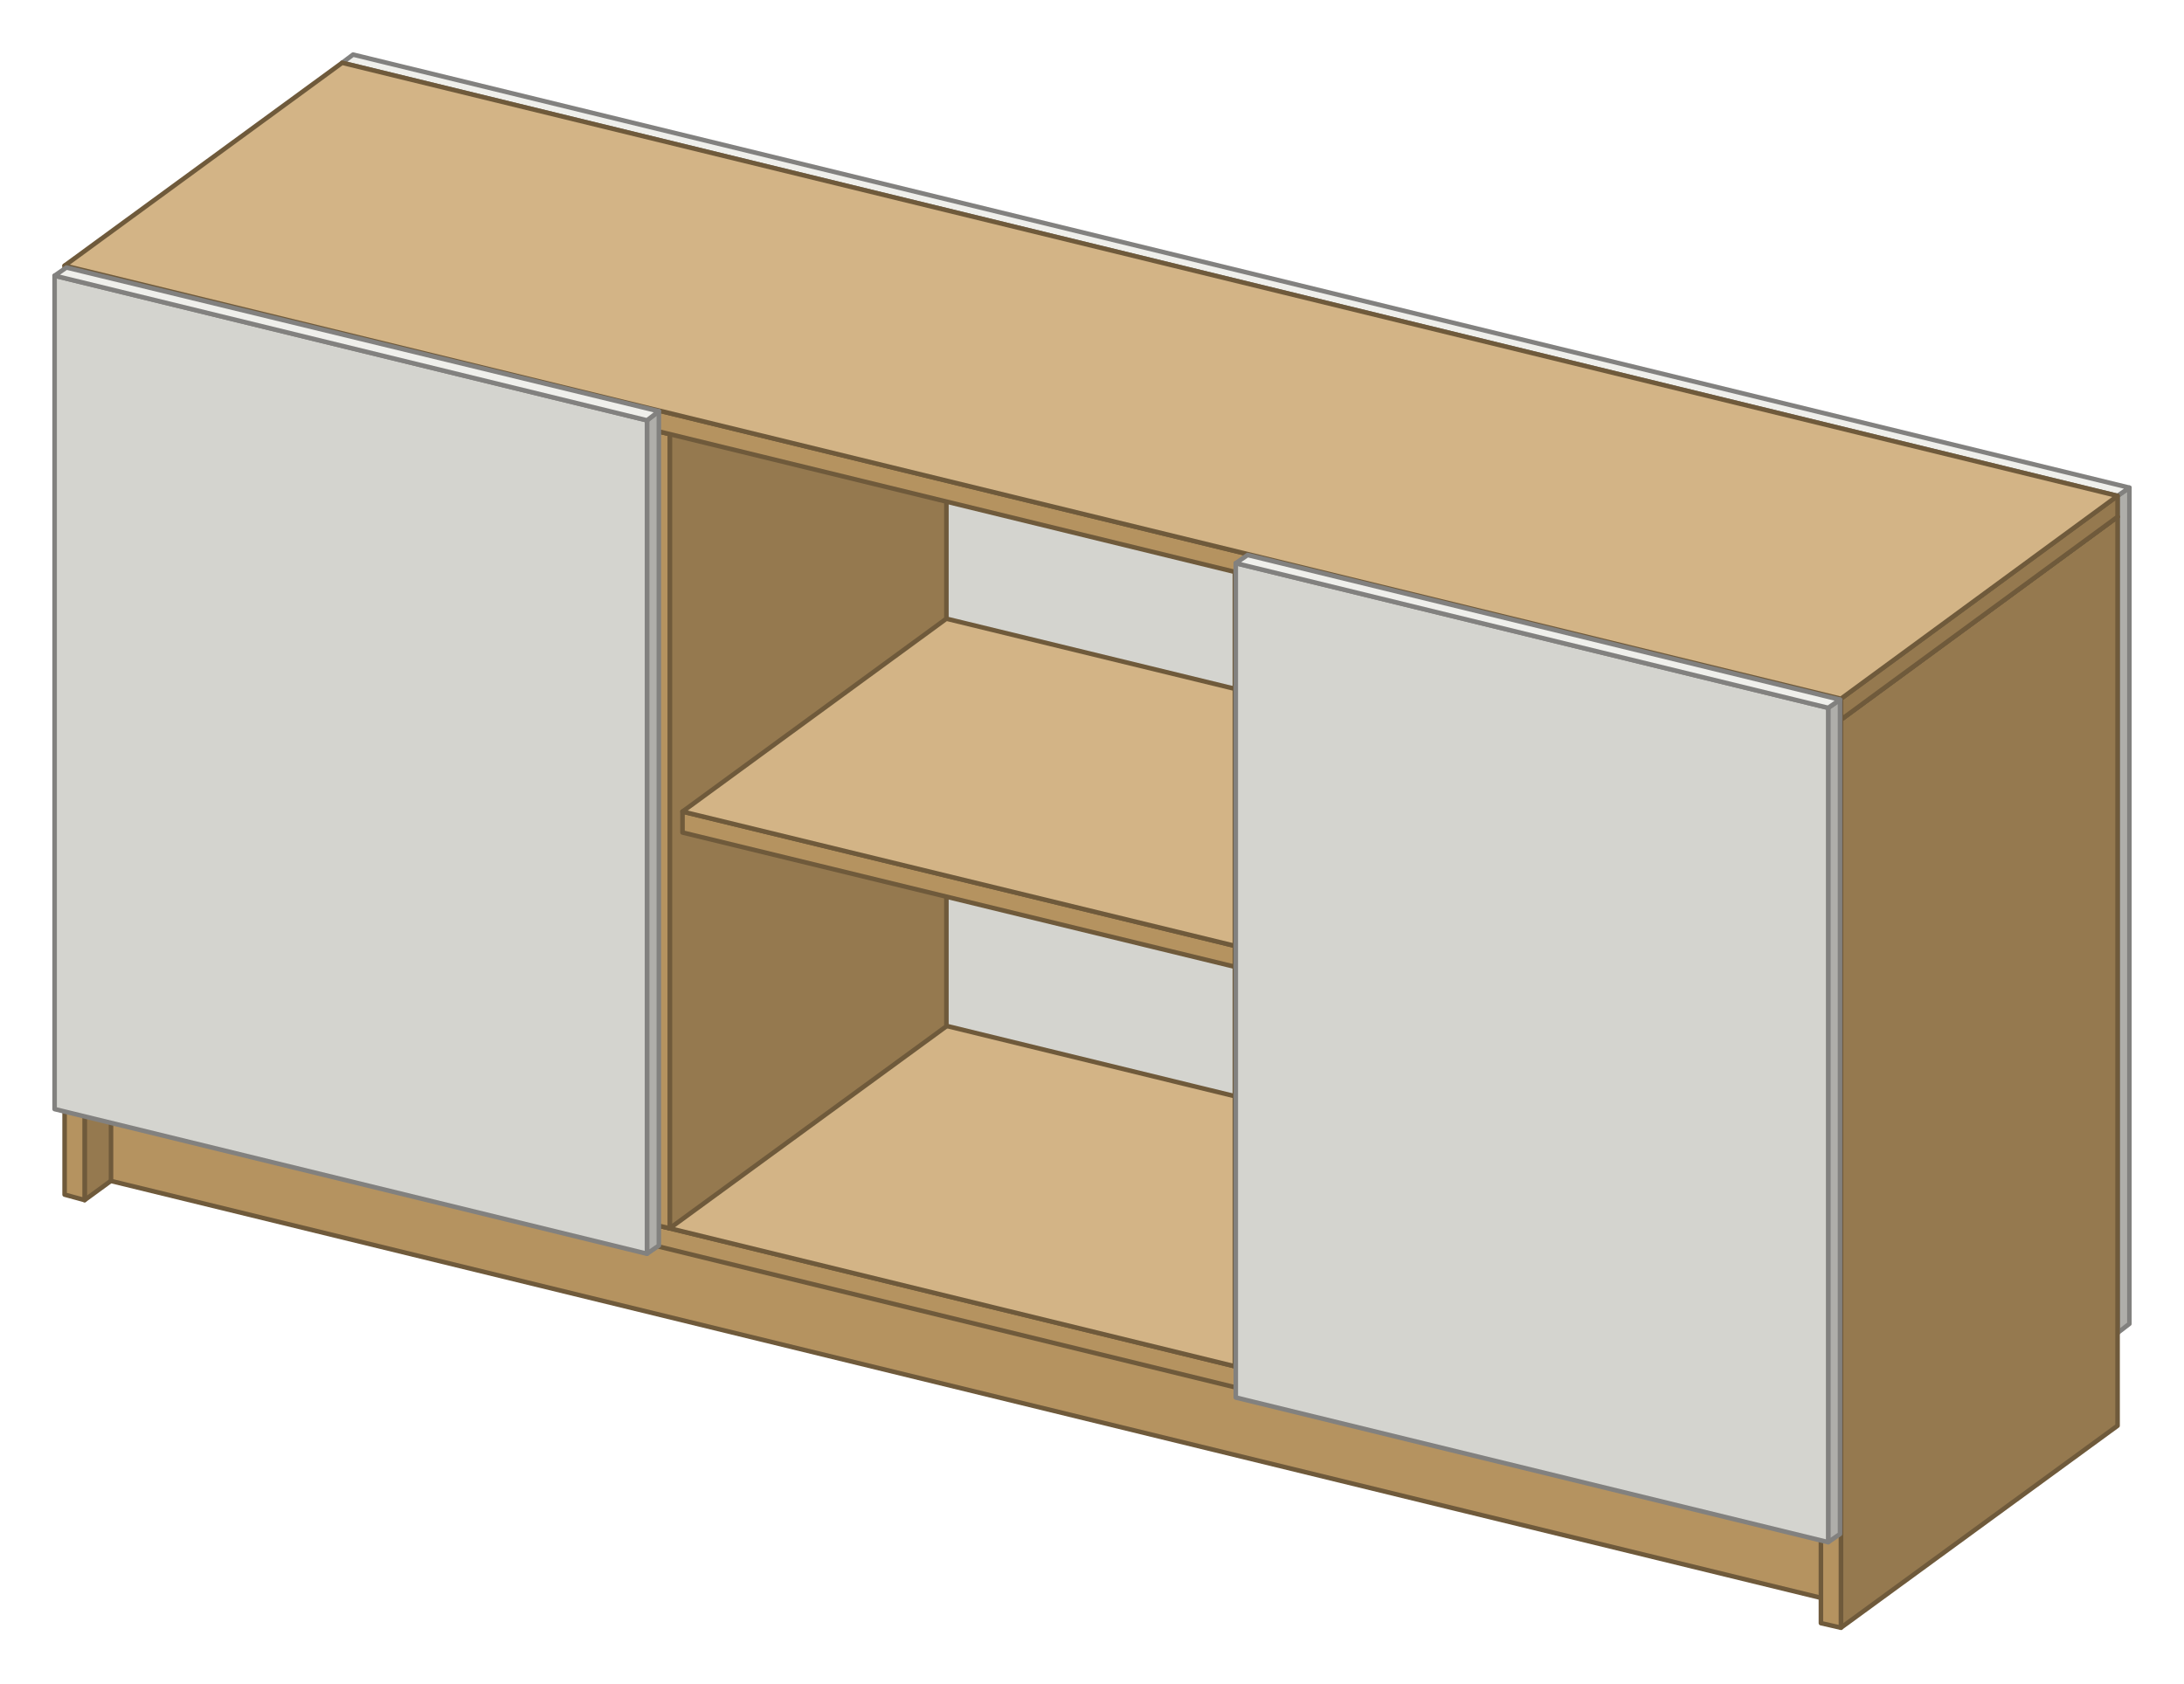
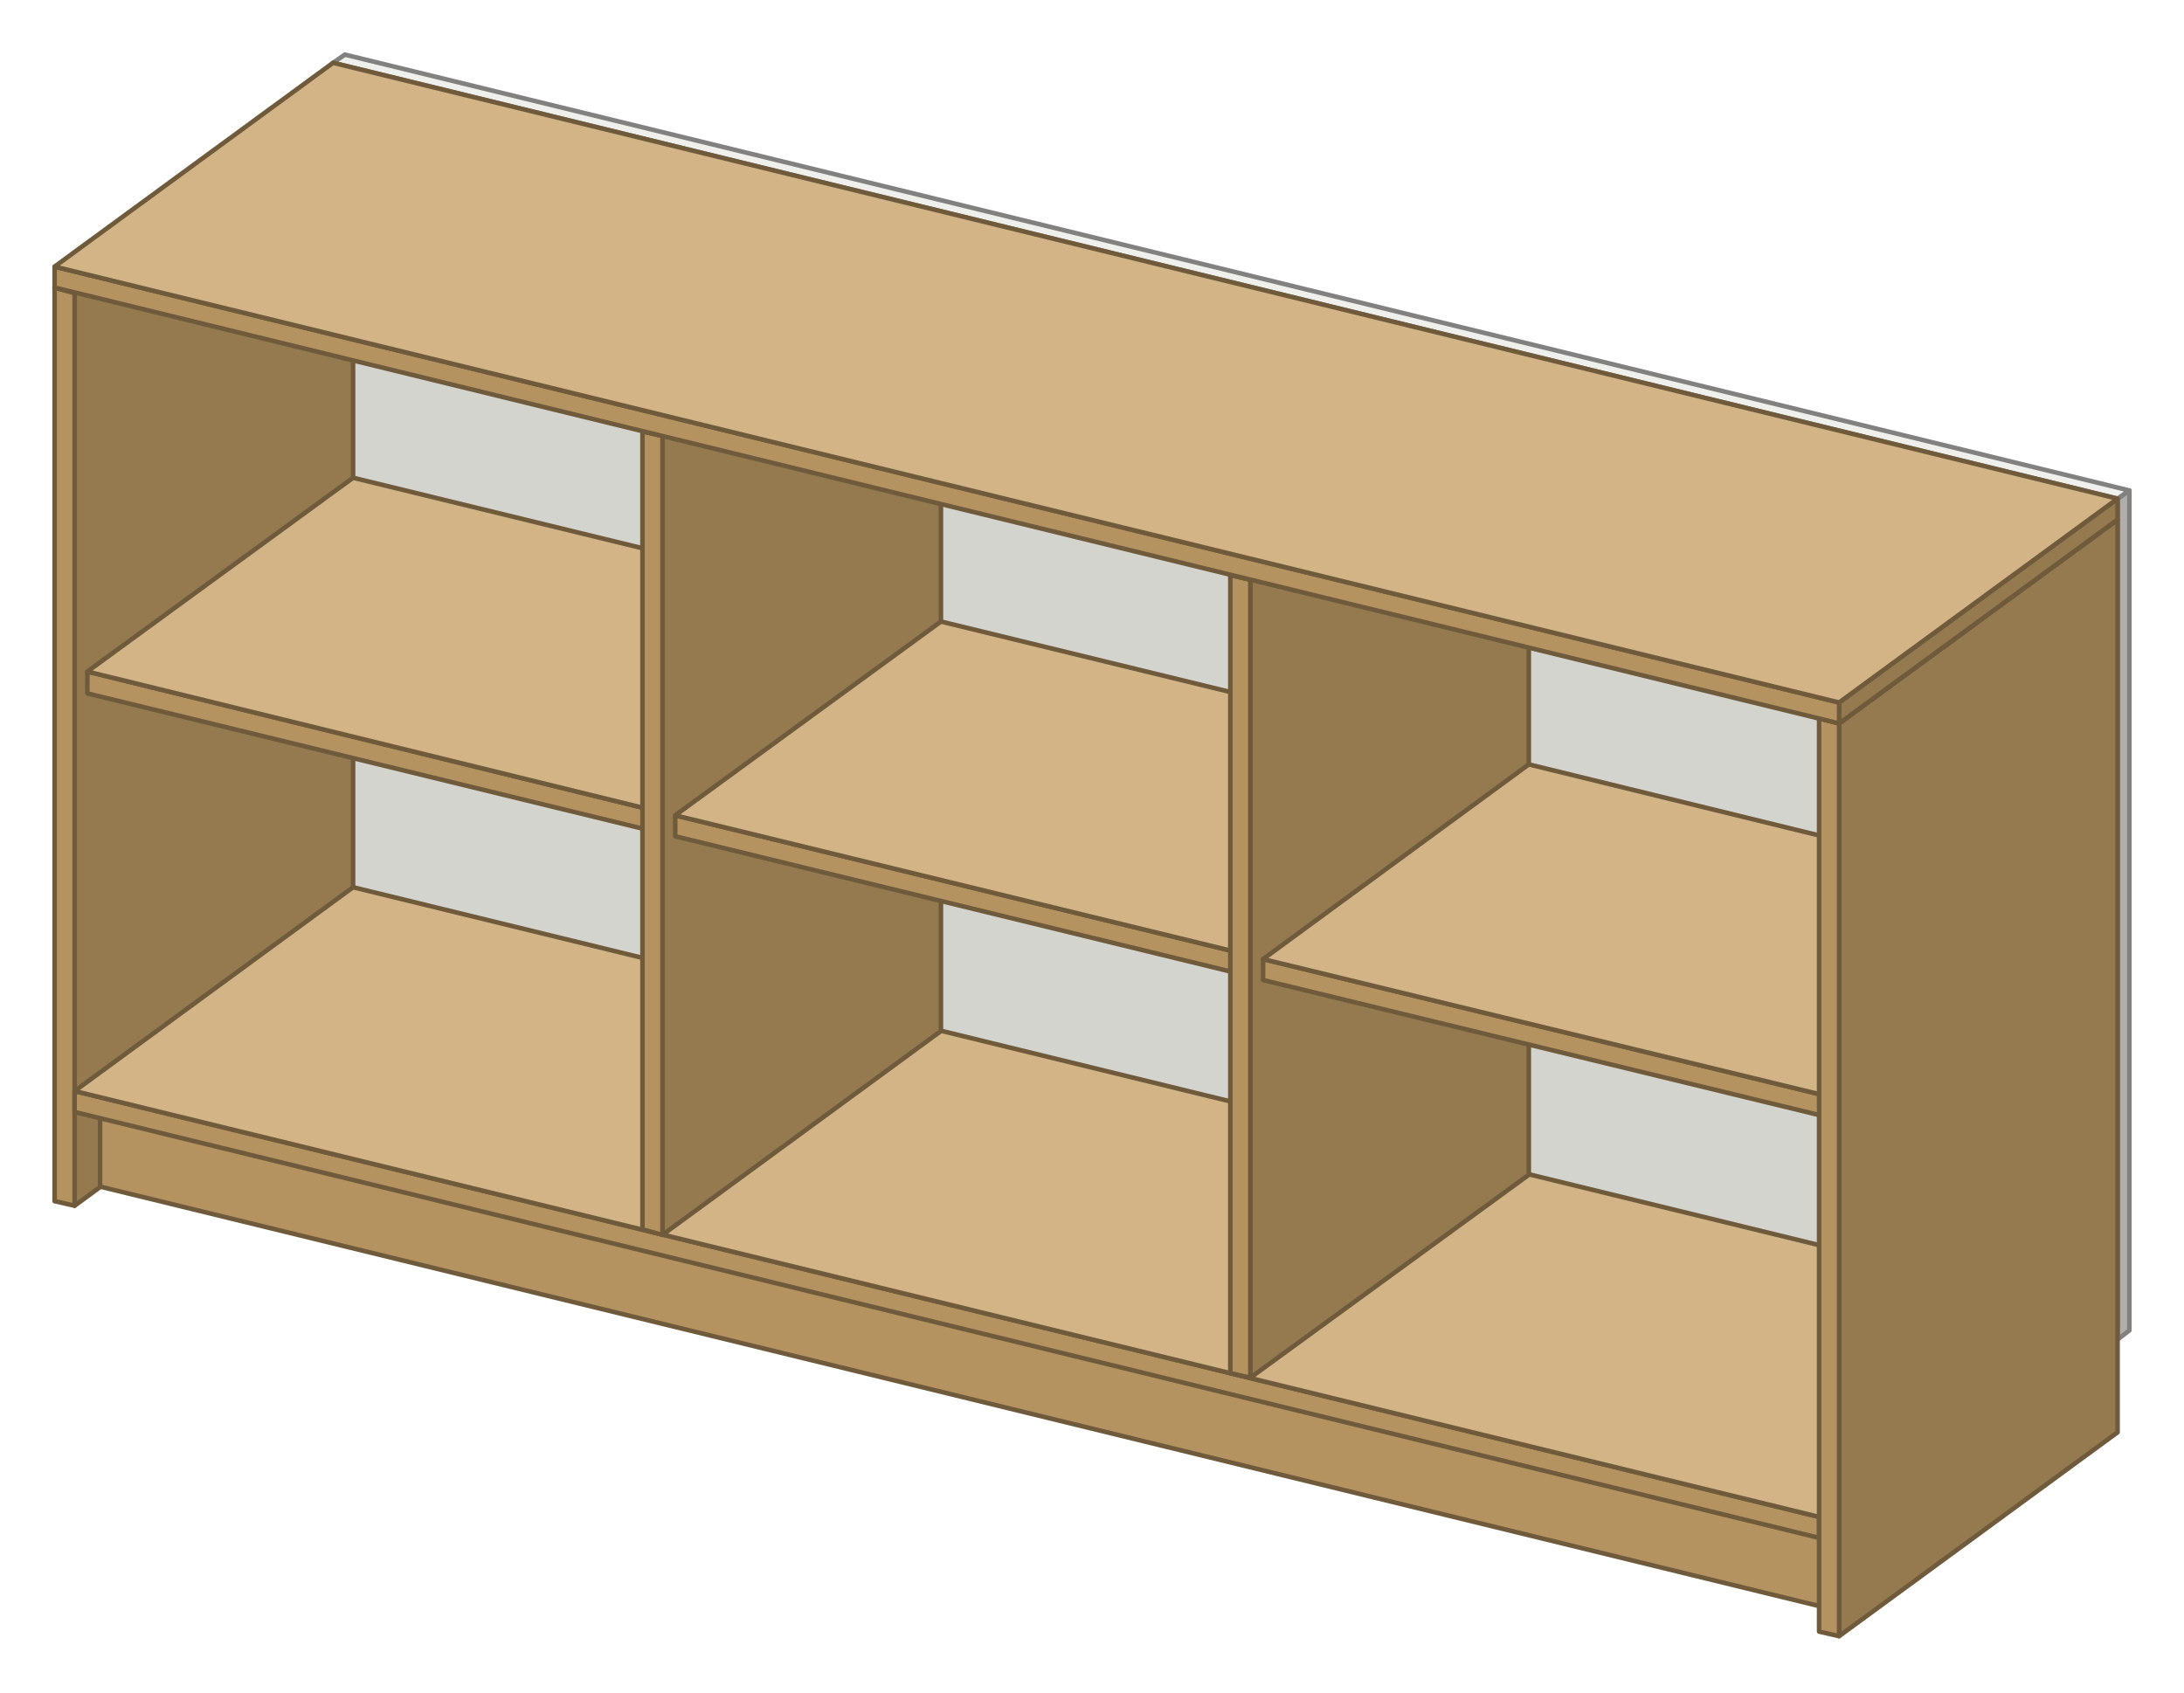
- <svg xmlns="http://www.w3.org/2000/svg" viewBox="0 0 240 185" width="240" height="185" stroke-width="0.5" stroke-linejoin="round">
-   <path d="M232.7,146.5L234,145.5L234,53.6L232.7,54.5Z" fill="#afaeaa" stroke="#82817f" />
-   <path d="M37.6,98.8L232.7,146.5L232.7,54.5L37.6,6.9Z" fill="#d4d4cf" stroke="#82817f" />
-   <path d="M37.6,6.9L232.7,54.5L234,53.6L38.8,6Z" fill="#efefeb" stroke="#82817f" />
-   <path d="M9.3,131.9L39.8,109.6L39.8,9.8L9.3,32Z" fill="#95794f" stroke="#6f5a3b" />
-   <path d="M7.1,131.3L9.3,131.9L9.3,32L7.1,31.5Z" fill="#b59360" stroke="#6f5a3b" />
-   <path d="M7.1,31.5L9.3,32L39.8,9.8L37.6,9.2Z" fill="#d3b486" stroke="#6f5a3b" />
-   <path d="M72.8,91L101.9,69.7L101.9,67.4L72.8,88.7Z" fill="#95794f" stroke="#6f5a3b" />
-   <path d="M10.7,75.8L72.8,91L72.8,88.7L10.7,73.5Z" fill="#b59360" stroke="#6f5a3b" />
-   <path d="M10.7,73.5L72.8,88.7L101.9,67.4L39.8,52.3Z" fill="#d3b486" stroke="#6f5a3b" />
-   <path d="M202.9,176.3L204.2,175.4L204.2,165.2L202.9,166.1Z" fill="#95794f" stroke="#6f5a3b" />
-   <path d="M12.2,129.8L202.9,176.3L202.9,166.1L12.2,119.6Z" fill="#b59360" stroke="#6f5a3b" />
-   <path d="M12.2,119.6L202.9,166.1L204.2,165.2L13.4,118.7Z" fill="#d3b486" stroke="#6f5a3b" />
-   <path d="M200.1,168.2L230.5,145.9L230.5,143.6L200.1,165.9Z" fill="#95794f" stroke="#6f5a3b" />
-   <path d="M9.3,121.6L200.1,168.2L200.1,165.9L9.3,119.3Z" fill="#b59360" stroke="#6f5a3b" />
-   <path d="M9.3,119.3L200.1,165.9L230.5,143.6L39.8,97.1Z" fill="#d3b486" stroke="#6f5a3b" />
-   <path d="M73.6,135L104,112.8L104,25.4L73.6,47.7Z" fill="#95794f" stroke="#6f5a3b" />
-   <path d="M71.4,134.5L73.6,135L73.6,47.7L71.4,47.2Z" fill="#b59360" stroke="#6f5a3b" />
-   <path d="M71.4,47.2L73.6,47.7L104,25.4L101.9,24.9Z" fill="#d3b486" stroke="#6f5a3b" />
-   <path d="M137.1,106.6L166.1,85.4L166.1,83.1L137.1,104.3Z" fill="#95794f" stroke="#6f5a3b" />
-   <path d="M75,91.5L137.1,106.6L137.1,104.3L75,89.2Z" fill="#b59360" stroke="#6f5a3b" />
-   <path d="M75,89.2L137.1,104.3L166.1,83.1L104,68Z" fill="#d3b486" stroke="#6f5a3b" />
-   <path d="M137.9,150.7L168.3,128.4L168.3,41.1L137.9,63.4Z" fill="#95794f" stroke="#6f5a3b" />
-   <path d="M135.7,150.2L137.9,150.7L137.9,63.4L135.7,62.9Z" fill="#b59360" stroke="#6f5a3b" />
-   <path d="M135.7,62.9L137.9,63.4L168.3,41.1L166.1,40.6Z" fill="#d3b486" stroke="#6f5a3b" />
-   <path d="M201.5,122.4L230.5,101.1L230.5,98.8L201.5,120.1Z" fill="#95794f" stroke="#6f5a3b" />
-   <path d="M139.3,107.2L201.5,122.4L201.5,120.1L139.3,104.9Z" fill="#b59360" stroke="#6f5a3b" />
-   <path d="M139.3,104.9L201.5,120.1L230.5,98.8L168.3,83.6Z" fill="#d3b486" stroke="#6f5a3b" />
-   <path d="M202.3,178.9L232.7,156.7L232.7,56.8L202.3,79.1Z" fill="#95794f" stroke="#6f5a3b" />
-   <path d="M200.1,178.4L202.3,178.9L202.3,79.1L200.1,78.6Z" fill="#b59360" stroke="#6f5a3b" />
-   <path d="M200.1,78.6L202.3,79.1L232.7,56.8L230.5,56.3Z" fill="#d3b486" stroke="#6f5a3b" />
-   <path d="M202.3,79.1L232.7,56.8L232.7,54.5L202.3,76.8Z" fill="#95794f" stroke="#6f5a3b" />
-   <path d="M7.1,31.5L202.3,79.1L202.3,76.8L7.1,29.2Z" fill="#b59360" stroke="#6f5a3b" />
-   <path d="M7.1,29.2L202.3,76.8L232.7,54.5L37.6,6.9Z" fill="#d3b486" stroke="#6f5a3b" />
-   <path d="M71.1,137.8L72.4,136.9L72.4,45.2L71.1,46.2Z" fill="#afaeaa" stroke="#82817f" />
-   <path d="M6,121.9L71.1,137.8L71.1,46.2L6,30.3Z" fill="#d4d4cf" stroke="#82817f" />
-   <path d="M6,30.3L71.1,46.2L72.4,45.2L7.3,29.4Z" fill="#efefeb" stroke="#82817f" />
-   <path d="M200.9,169.5L202.2,168.6L202.2,76.9L200.9,77.8Z" fill="#afaeaa" stroke="#82817f" />
-   <path d="M135.8,153.6L200.9,169.5L200.9,77.8L135.8,61.9Z" fill="#d4d4cf" stroke="#82817f" />
-   <path d="M135.8,61.9L200.9,77.8L202.2,76.9L137.1,61Z" fill="#efefeb" stroke="#82817f" />
+ <svg xmlns="http://www.w3.org/2000/svg" viewBox="0 0 240 186" width="240" height="186" stroke-width="0.5" stroke-linejoin="round">
+   <path d="M232.7,147.2L234,146.2L234,53.9L232.7,54.8Z" fill="#afaeaa" stroke="#82817f" />
+   <path d="M36.6,99.3L232.7,147.2L232.7,54.8L36.6,6.9Z" fill="#d4d4cf" stroke="#82817f" />
+   <path d="M36.6,6.9L232.7,54.8L234,53.9L37.9,6Z" fill="#efefeb" stroke="#82817f" />
+   <path d="M8.2,132.5L38.8,110.1L38.8,9.8L8.2,32.2Z" fill="#95794f" stroke="#6f5a3b" />
+   <path d="M6,132L8.2,132.5L8.2,32.2L6,31.6Z" fill="#b59360" stroke="#6f5a3b" />
+   <path d="M6,31.6L8.2,32.2L38.8,9.8L36.6,9.2Z" fill="#d3b486" stroke="#6f5a3b" />
+   <path d="M72,91.4L101.2,70L101.2,67.7L72,89.1Z" fill="#95794f" stroke="#6f5a3b" />
+   <path d="M9.6,76.2L72,91.4L72,89.1L9.6,73.8Z" fill="#b59360" stroke="#6f5a3b" />
+   <path d="M9.6,73.8L72,89.1L101.2,67.7L38.8,52.5Z" fill="#d3b486" stroke="#6f5a3b" />
+   <path d="M202.8,177.2L204,176.3L204,166L202.8,166.9Z" fill="#95794f" stroke="#6f5a3b" />
+   <path d="M11,130.4L202.8,177.2L202.8,166.9L11,120.2Z" fill="#b59360" stroke="#6f5a3b" />
+   <path d="M11,120.2L202.8,166.9L204,166L12.3,119.2Z" fill="#d3b486" stroke="#6f5a3b" />
+   <path d="M199.9,169L230.5,146.6L230.5,144.3L199.9,166.7Z" fill="#95794f" stroke="#6f5a3b" />
+   <path d="M8.2,122.2L199.9,169L199.9,166.7L8.2,119.9Z" fill="#b59360" stroke="#6f5a3b" />
+   <path d="M8.2,119.9L199.9,166.7L230.5,144.3L38.8,97.5Z" fill="#d3b486" stroke="#6f5a3b" />
+   <path d="M72.8,135.7L103.4,113.3L103.4,25.5L72.8,47.9Z" fill="#95794f" stroke="#6f5a3b" />
+   <path d="M70.6,135.1L72.8,135.7L72.8,47.9L70.6,47.4Z" fill="#b59360" stroke="#6f5a3b" />
+   <path d="M70.6,47.4L72.8,47.9L103.4,25.5L101.2,25Z" fill="#d3b486" stroke="#6f5a3b" />
+   <path d="M136.6,107.1L165.8,85.8L165.8,83.5L136.6,104.8Z" fill="#95794f" stroke="#6f5a3b" />
+   <path d="M74.2,91.9L136.6,107.1L136.6,104.8L74.2,89.6Z" fill="#b59360" stroke="#6f5a3b" />
+   <path d="M74.2,89.6L136.6,104.8L165.8,83.5L103.4,68.3Z" fill="#d3b486" stroke="#6f5a3b" />
+   <path d="M137.4,151.4L168,129.1L168,41.3L137.4,63.7Z" fill="#95794f" stroke="#6f5a3b" />
+   <path d="M135.2,150.9L137.4,151.4L137.4,63.7L135.2,63.2Z" fill="#b59360" stroke="#6f5a3b" />
+   <path d="M135.2,63.2L137.4,63.7L168,41.3L165.8,40.8Z" fill="#d3b486" stroke="#6f5a3b" />
+   <path d="M201.4,122.9L230.5,101.6L230.5,99.3L201.4,120.6Z" fill="#95794f" stroke="#6f5a3b" />
+   <path d="M138.8,107.7L201.4,122.9L201.4,120.6L138.8,105.4Z" fill="#b59360" stroke="#6f5a3b" />
+   <path d="M138.8,105.4L201.4,120.6L230.5,99.3L168,84Z" fill="#d3b486" stroke="#6f5a3b" />
+   <path d="M202.1,179.8L232.7,157.4L232.7,57.1L202.1,79.5Z" fill="#95794f" stroke="#6f5a3b" />
+   <path d="M199.9,179.3L202.1,179.8L202.1,79.5L199.9,78.9Z" fill="#b59360" stroke="#6f5a3b" />
+   <path d="M199.9,78.9L202.1,79.5L232.7,57.1L230.5,56.6Z" fill="#d3b486" stroke="#6f5a3b" />
+   <path d="M202.1,79.5L232.7,57.1L232.7,54.8L202.1,77.2Z" fill="#95794f" stroke="#6f5a3b" />
+   <path d="M6,31.6L202.1,79.5L202.1,77.2L6,29.3Z" fill="#b59360" stroke="#6f5a3b" />
+   <path d="M6,29.3L202.1,77.2L232.7,54.8L36.6,6.9Z" fill="#d3b486" stroke="#6f5a3b" />
</svg>
